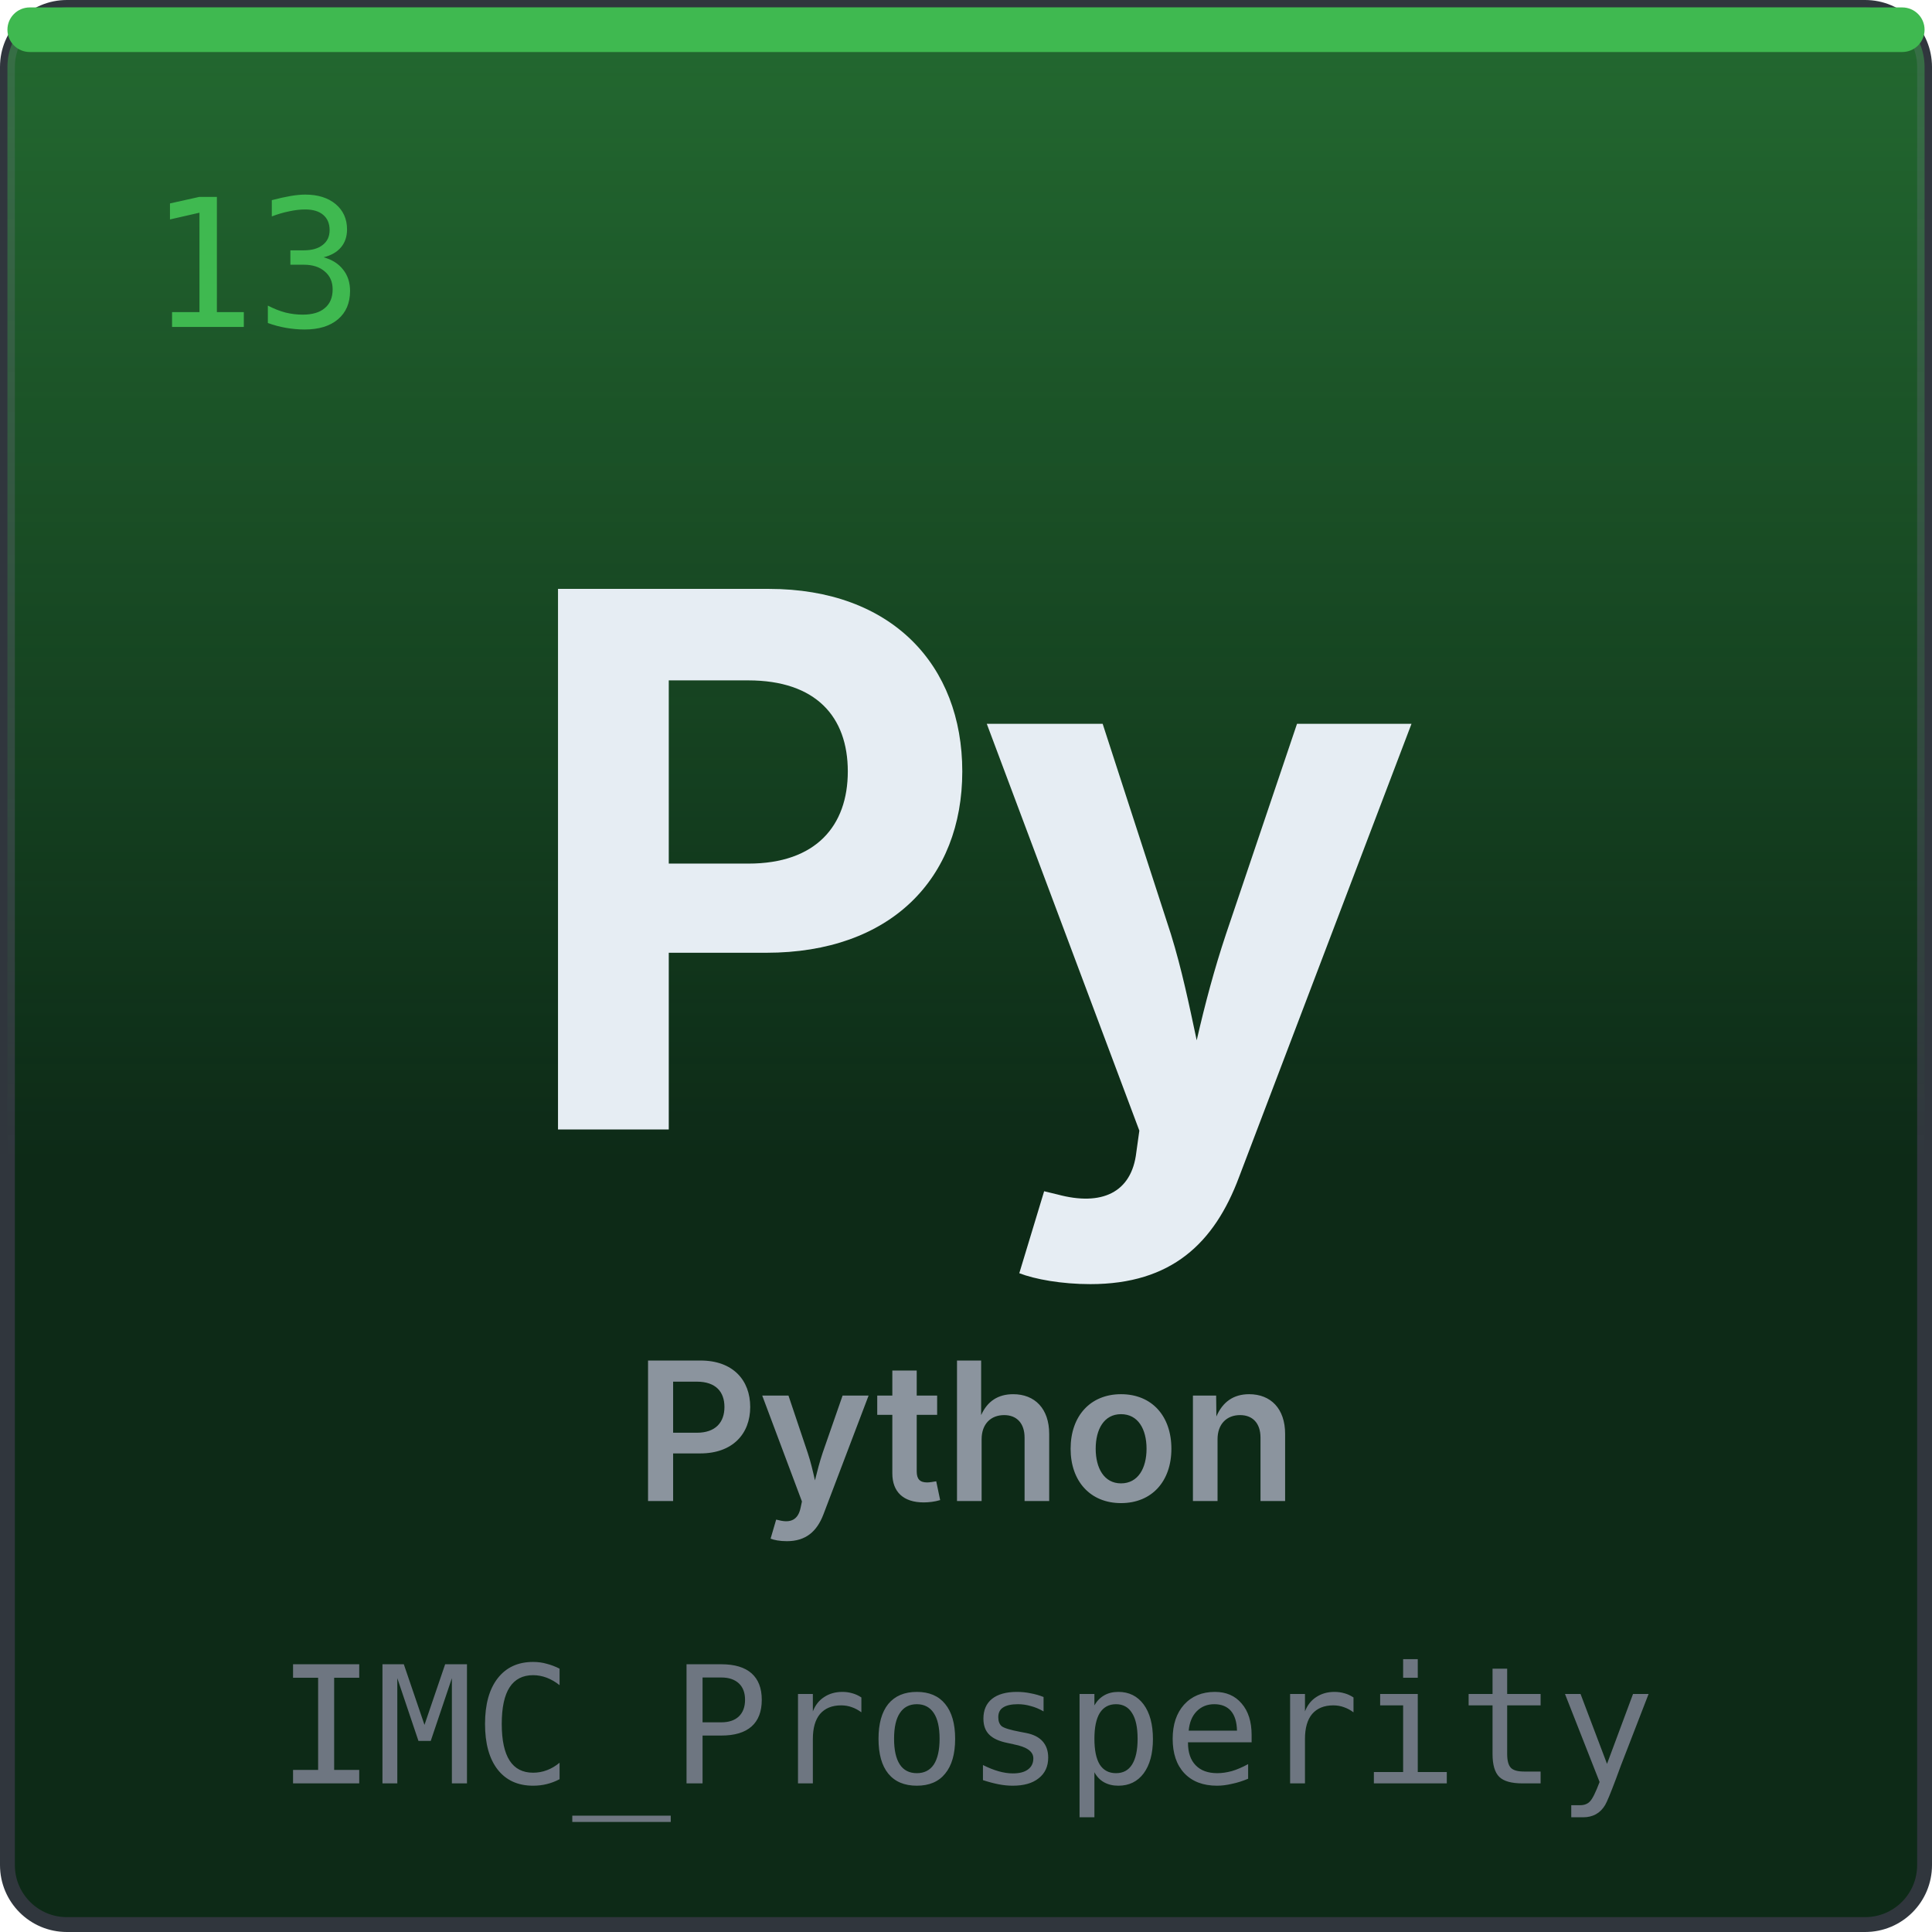
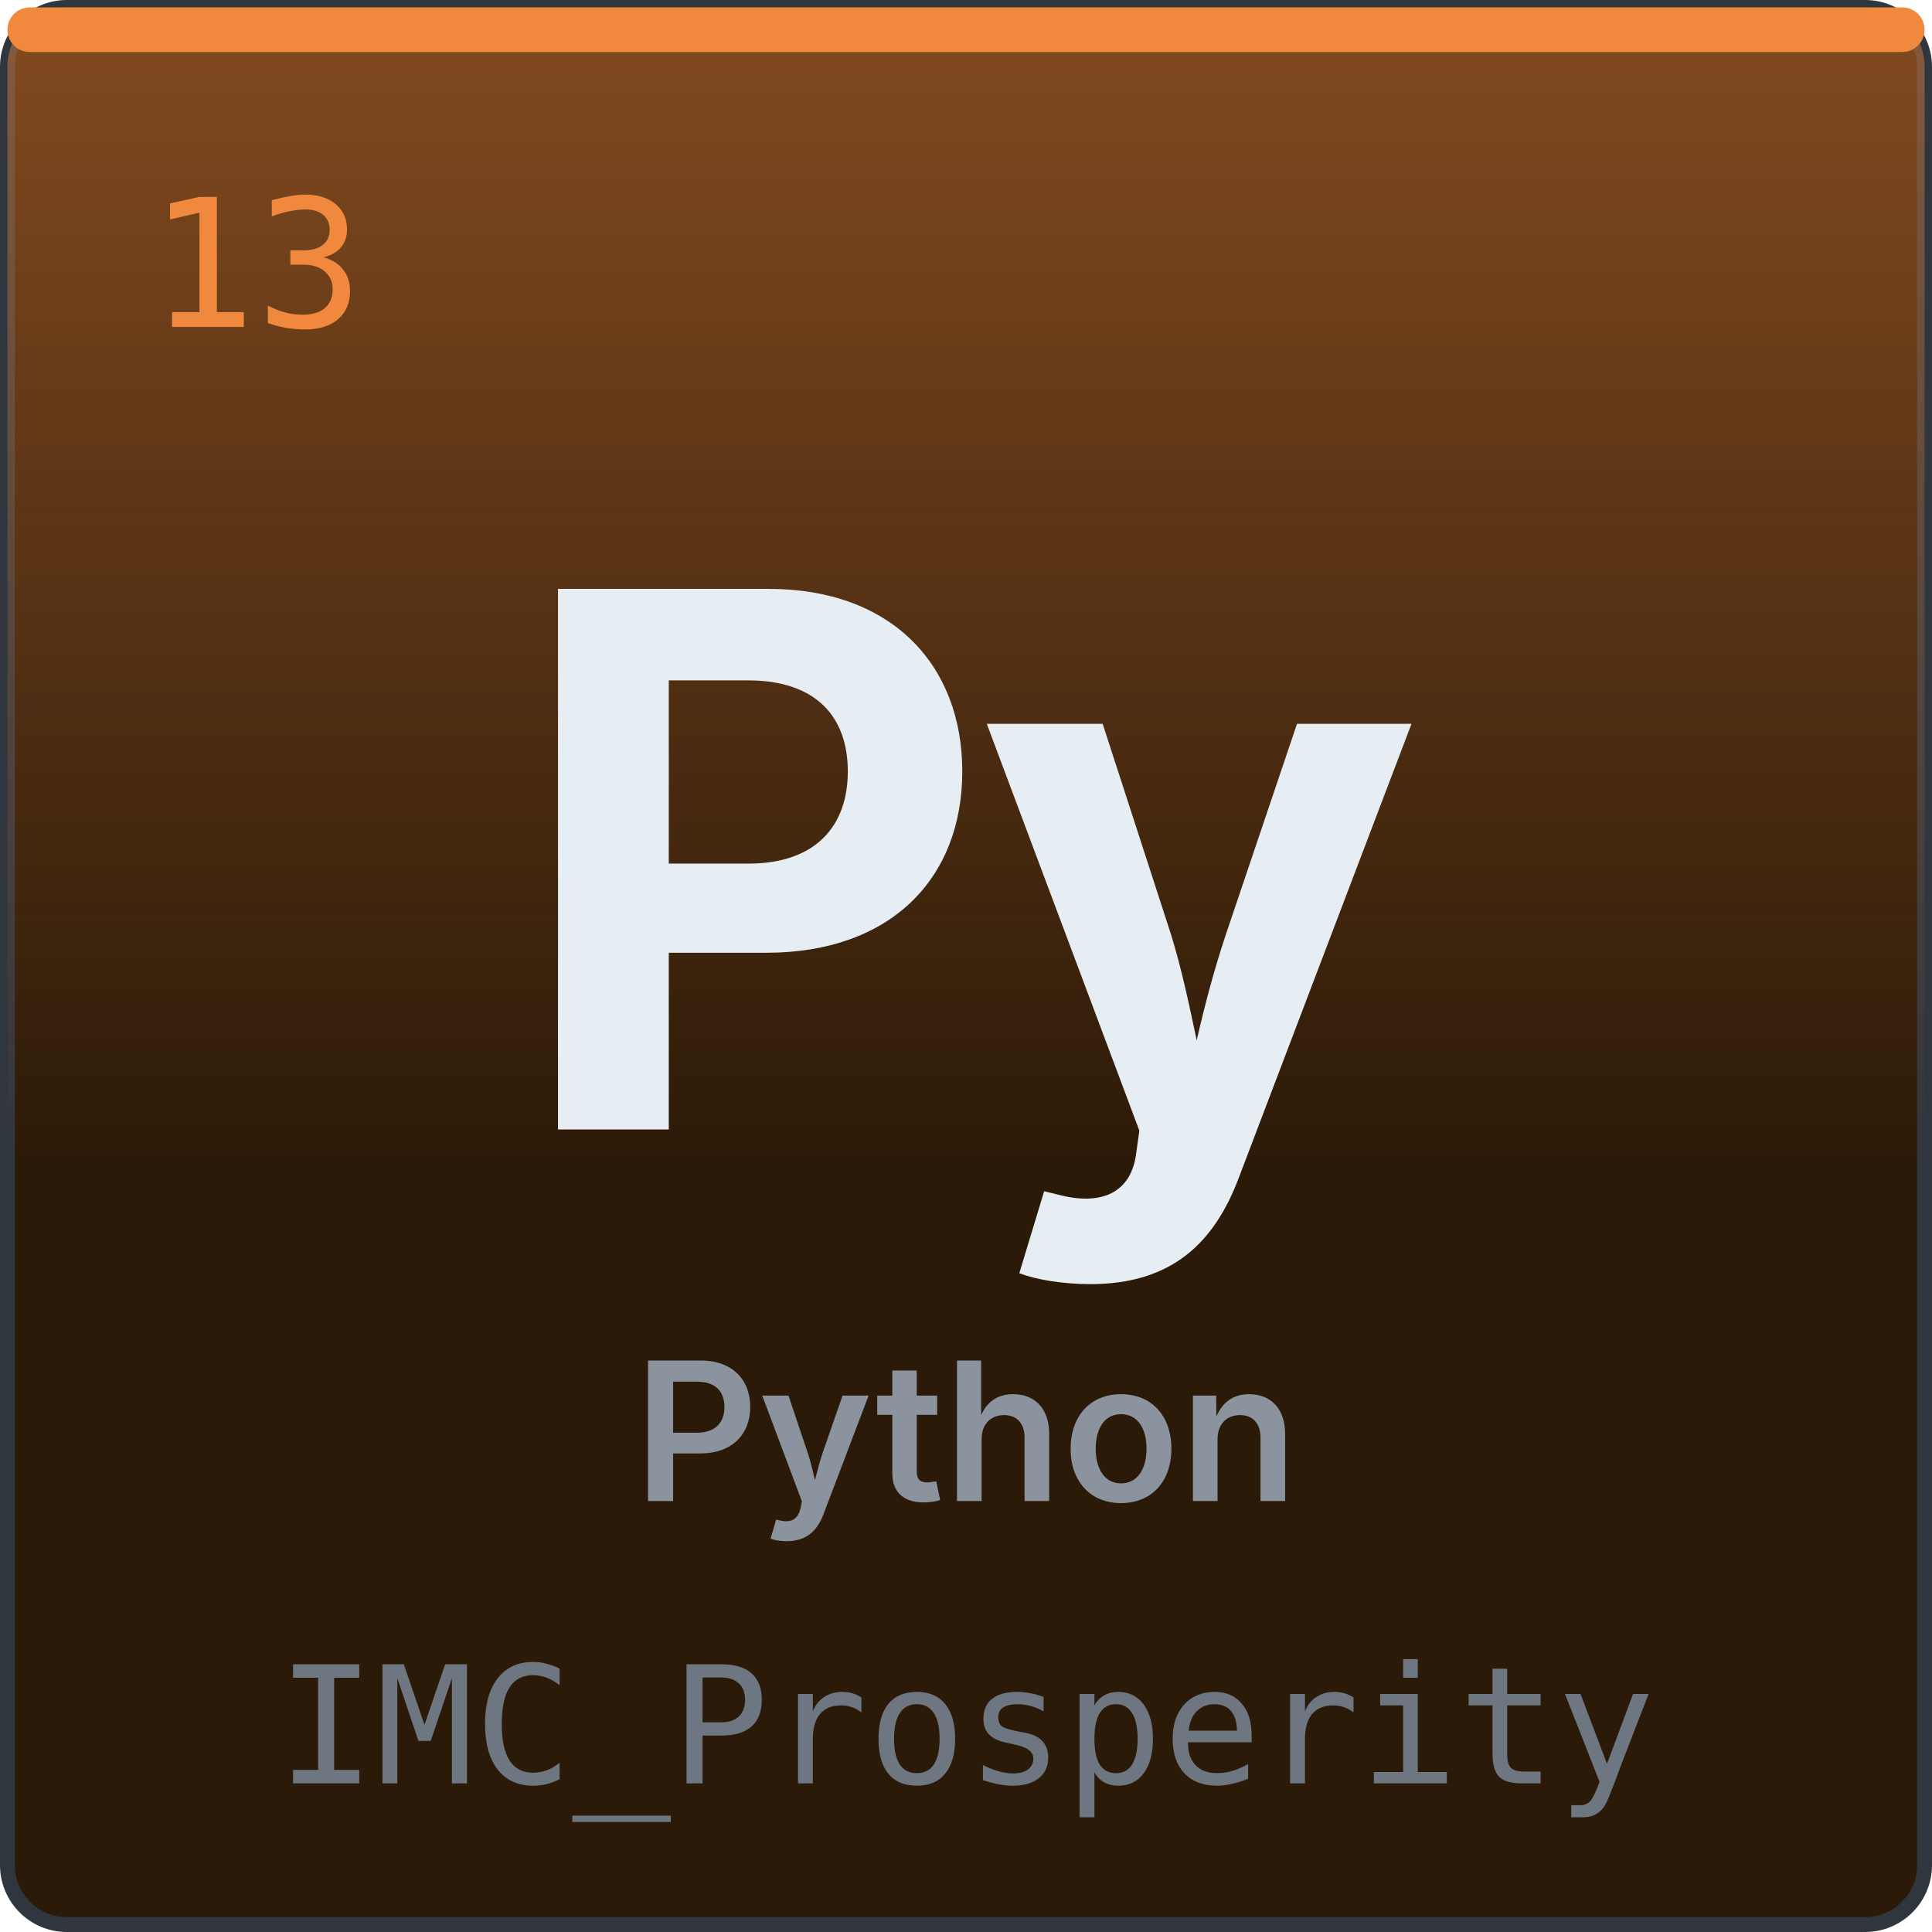
<svg xmlns="http://www.w3.org/2000/svg" width="130" height="130" viewBox="0 0 130 130" role="img" aria-label="13 Py Python IMC_Prosperity">
  <defs>
    <linearGradient id="g13" x1="0" y1="0" x2="0" y2="1">
-       <stop offset="0%" stop-color="#3fb950" stop-opacity="0.45" />
-       <stop offset="60%" stop-color="#3fb950" stop-opacity="0" />
+       <stop offset="0%" stop-color="#f0883e" stop-opacity="0.45" />
+       <stop offset="60%" stop-color="#f0883e" stop-opacity="0" />
    </linearGradient>
  </defs>
  <g opacity="1">
    <set attributeName="opacity" to="0" begin="0s" />
    <animate attributeName="opacity" from="0" to="1" begin="0.96s" dur="0.55s" fill="freeze" />
-     <rect x="0.5" y="0.5" width="129" height="129" rx="4" fill="#0d2a17" stroke="#30363d" stroke-width="1" />
+     <rect x="0.5" y="0.5" width="129" height="129" rx="4" fill="#2c1a08" stroke="#30363d" stroke-width="1" />
    <rect x="0.5" y="0.5" width="129" height="129" rx="4" fill="url(#g13)" />
-     <rect x="0.5" y="0.5" width="129" height="3" rx="1.5" fill="#3fb950">
+     <rect x="0.5" y="0.5" width="129" height="3" rx="1.5" fill="#f0883e">
      <animate attributeName="opacity" values="1;0.45;1" dur="4s" begin="-2.73s" repeatCount="indefinite" />
    </rect>
-     <text x="10" y="22" font-family="ui-monospace, SFMono-Regular, Menlo, monospace" font-size="12" font-weight="500" fill="#3fb950">13</text>
+     <text x="10" y="22" font-family="ui-monospace, SFMono-Regular, Menlo, monospace" font-size="12" font-weight="500" fill="#f0883e">13</text>
    <text x="65" y="76" font-family="-apple-system, BlinkMacSystemFont, Inter, system-ui, sans-serif" font-size="50" font-weight="700" fill="#e6edf3" text-anchor="middle" letter-spacing="-1">Py</text>
    <text x="65" y="101" font-family="-apple-system, BlinkMacSystemFont, Inter, system-ui, sans-serif" font-size="13" font-weight="600" fill="#8b949e" text-anchor="middle">Python</text>
    <text x="65" y="120" font-family="ui-monospace, SFMono-Regular, Menlo, monospace" font-size="11" fill="#6e7681" text-anchor="middle">IMC_Prosperity</text>
  </g>
</svg>
